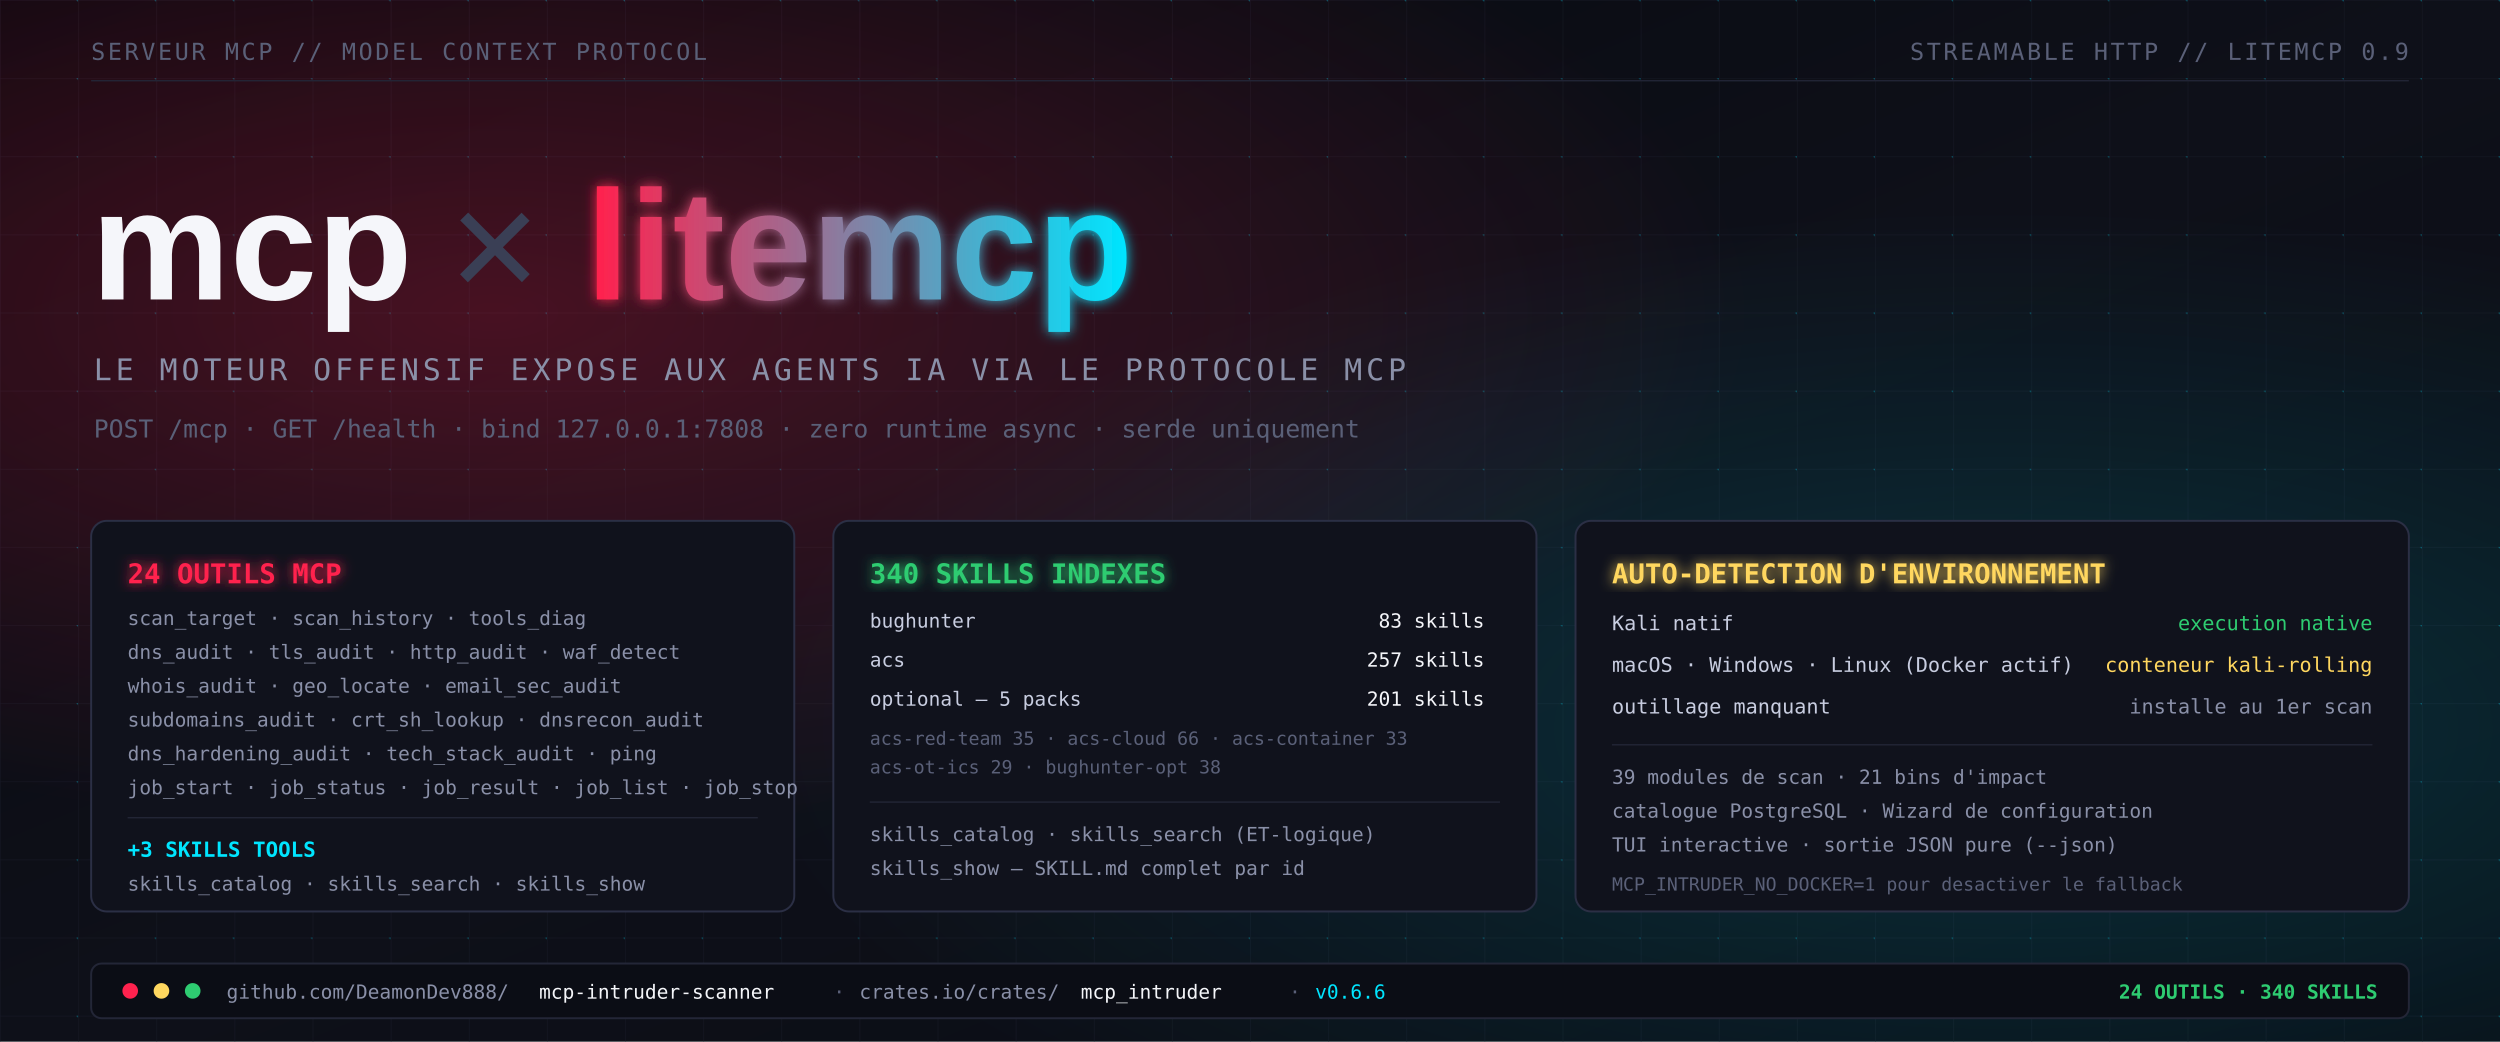
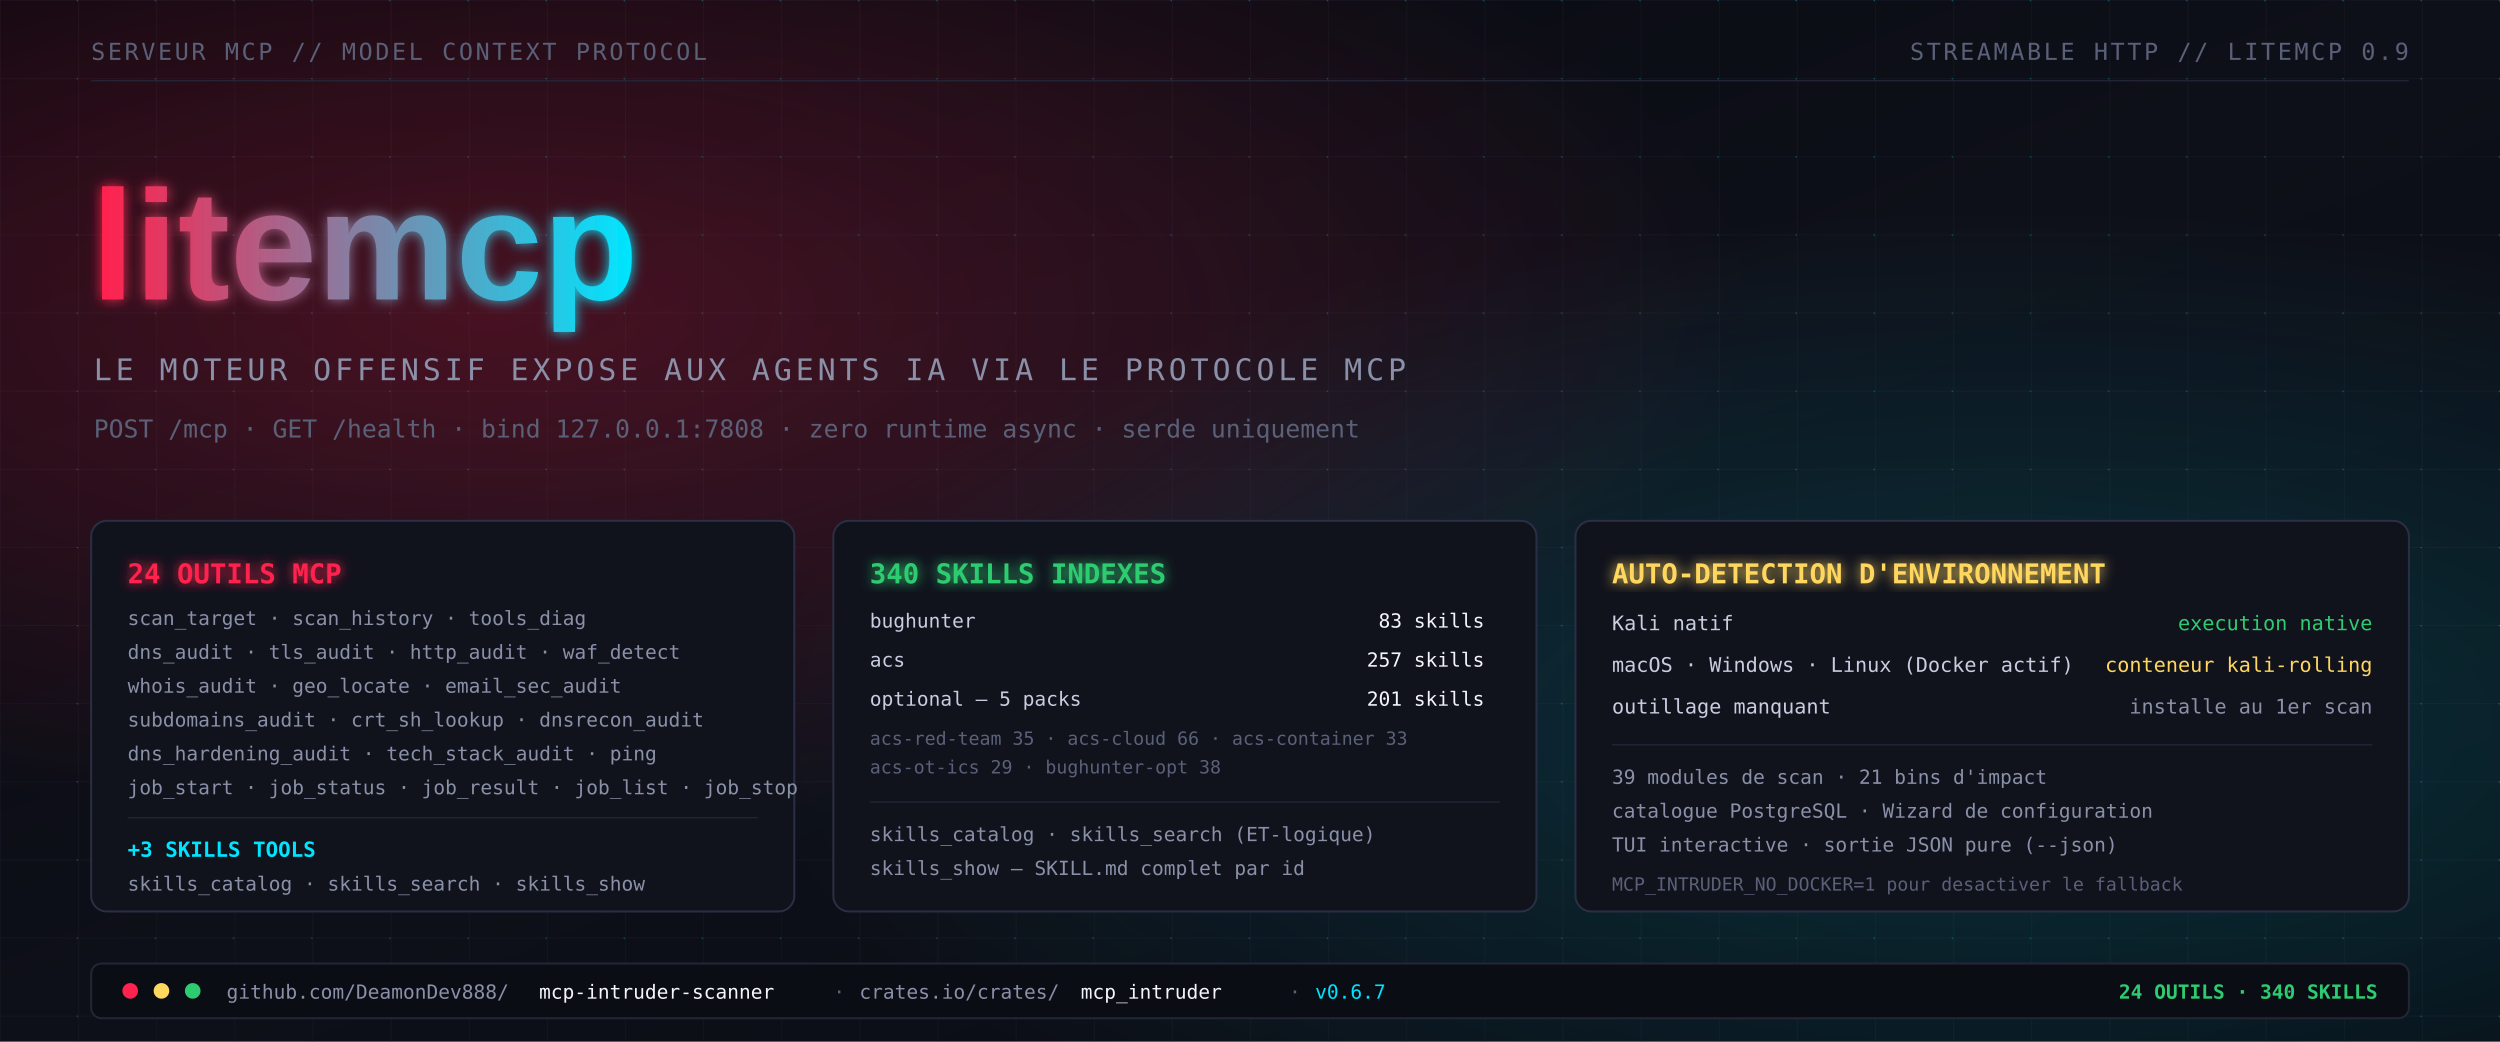
- <svg xmlns="http://www.w3.org/2000/svg" viewBox="0 0 1920 800" width="1920" height="800" role="img" aria-label="MCP Intruder x LiteMCP - 24 outils MCP, 340 skills, 39 modules de scan">
+ <svg xmlns="http://www.w3.org/2000/svg" viewBox="0 0 1920 800" width="1920" height="800" role="img" aria-label="LiteMCP - 24 outils MCP, 340 skills, 39 modules de scan">
  <defs>
    <linearGradient id="bg2" x1="0" y1="0" x2="1" y2="1">
      <stop offset="0%" stop-color="#07080e" />
      <stop offset="50%" stop-color="#0e1019" />
      <stop offset="100%" stop-color="#090c13" />
    </linearGradient>
    <radialGradient id="hot2" cx="20%" cy="30%" r="50%">
      <stop offset="0%" stop-color="#ff224e" stop-opacity="0.25" />
      <stop offset="100%" stop-color="#ff224e" stop-opacity="0" />
    </radialGradient>
    <radialGradient id="cool2" cx="80%" cy="70%" r="50%">
      <stop offset="0%" stop-color="#00e5ff" stop-opacity="0.16" />
      <stop offset="100%" stop-color="#00e5ff" stop-opacity="0" />
    </radialGradient>
    <pattern id="grid2" x="0" y="0" width="60" height="60" patternUnits="userSpaceOnUse">
      <path d="M 60 0 L 0 0 0 60" fill="none" stroke="#1d2030" stroke-width="0.8" opacity="0.6" />
      <circle cx="60" cy="0" r="1.2" fill="#00e5ff" opacity="0.3" />
    </pattern>
    <filter id="glow2" x="-40%" y="-40%" width="180%" height="180%">
      <feGaussianBlur stdDeviation="5" result="blur" />
      <feMerge>
        <feMergeNode in="blur" />
        <feMergeNode in="SourceGraphic" />
      </feMerge>
    </filter>
    <linearGradient id="litemcpGrad" x1="0" y1="0" x2="1" y2="0">
      <stop offset="0%" stop-color="#ff224e" />
      <stop offset="100%" stop-color="#00e5ff" />
    </linearGradient>
  </defs>
  <rect width="1920" height="800" fill="url(#bg2)" />
  <rect width="1920" height="800" fill="url(#grid2)" />
  <rect width="1920" height="800" fill="url(#hot2)" />
  <rect width="1920" height="800" fill="url(#cool2)" />
  <text x="70" y="46" font-family="monospace" font-size="18" fill="#5a6078" letter-spacing="2">SERVEUR MCP // MODEL CONTEXT PROTOCOL</text>
  <text x="1850" y="46" text-anchor="end" font-family="monospace" font-size="18" fill="#5a6078" letter-spacing="2">STREAMABLE HTTP // LITEMCP 0.9</text>
  <line x1="70" y1="62" x2="1850" y2="62" stroke="#232637" stroke-width="1" />
-   <text x="70" y="230" font-family="'Segoe UI', Arial, sans-serif" font-size="120" font-weight="800" fill="#f5f6fa">mcp</text>
-   <text x="345" y="230" font-family="'Segoe UI', Arial, sans-serif" font-size="120" font-weight="300" fill="#3a3f55">×</text>
-   <text x="450" y="230" font-family="'Segoe UI', Arial, sans-serif" font-size="120" font-weight="800" fill="url(#litemcpGrad)" filter="url(#glow2)">litemcp</text>
+   <text x="70" y="230" font-family="'Segoe UI', Arial, sans-serif" font-size="120" font-weight="800" fill="url(#litemcpGrad)" filter="url(#glow2)">litemcp</text>
  <text x="72" y="292" font-family="monospace" font-size="23" fill="#8a90a8" letter-spacing="3">LE MOTEUR OFFENSIF EXPOSE AUX AGENTS IA VIA LE PROTOCOLE MCP</text>
  <text x="72" y="336" font-family="monospace" font-size="19" fill="#5a6078">POST /mcp  ·  GET /health  ·  bind 127.0.0.1:7808  ·  zero runtime async  ·  serde uniquement</text>
  <g transform="translate(70,400)">
    <rect width="540" height="300" rx="12" fill="#10121c" stroke="#2b2f45" stroke-width="1.5" />
    <text x="28" y="48" font-family="monospace" font-size="21" fill="#ff224e" font-weight="bold" filter="url(#glow2)">24 OUTILS MCP</text>
    <text x="28" y="80" font-family="monospace" font-size="15" fill="#8a90a8">scan_target · scan_history · tools_diag</text>
    <text x="28" y="106" font-family="monospace" font-size="15" fill="#8a90a8">dns_audit · tls_audit · http_audit · waf_detect</text>
    <text x="28" y="132" font-family="monospace" font-size="15" fill="#8a90a8">whois_audit · geo_locate · email_sec_audit</text>
    <text x="28" y="158" font-family="monospace" font-size="15" fill="#8a90a8">subdomains_audit · crt_sh_lookup · dnsrecon_audit</text>
    <text x="28" y="184" font-family="monospace" font-size="15" fill="#8a90a8">dns_hardening_audit · tech_stack_audit · ping</text>
    <text x="28" y="210" font-family="monospace" font-size="15" fill="#8a90a8">job_start · job_status · job_result · job_list · job_stop</text>
    <line x1="28" y1="228" x2="512" y2="228" stroke="#232637" stroke-width="1" />
    <text x="28" y="258" font-family="monospace" font-size="16" fill="#00e5ff" font-weight="bold">+3 SKILLS TOOLS</text>
    <text x="28" y="284" font-family="monospace" font-size="15" fill="#8a90a8">skills_catalog · skills_search · skills_show</text>
  </g>
  <g transform="translate(640,400)">
    <rect width="540" height="300" rx="12" fill="#10121c" stroke="#2b2f45" stroke-width="1.5" />
    <text x="28" y="48" font-family="monospace" font-size="21" fill="#2ecc71" font-weight="bold" filter="url(#glow2)">340 SKILLS INDEXES</text>
    <text x="28" y="82" font-family="monospace" font-size="15" fill="#c8cde0">bughunter</text>
    <text x="500" y="82" text-anchor="end" font-family="monospace" font-size="15" fill="#f5f6fa">83 skills</text>
    <text x="28" y="112" font-family="monospace" font-size="15" fill="#c8cde0">acs</text>
    <text x="500" y="112" text-anchor="end" font-family="monospace" font-size="15" fill="#f5f6fa">257 skills</text>
    <text x="28" y="142" font-family="monospace" font-size="15" fill="#c8cde0">optional — 5 packs</text>
    <text x="500" y="142" text-anchor="end" font-family="monospace" font-size="15" fill="#f5f6fa">201 skills</text>
    <text x="28" y="172" font-family="monospace" font-size="14" fill="#5a6078">acs-red-team 35 · acs-cloud 66 · acs-container 33</text>
    <text x="28" y="194" font-family="monospace" font-size="14" fill="#5a6078">acs-ot-ics 29 · bughunter-opt 38</text>
    <line x1="28" y1="216" x2="512" y2="216" stroke="#232637" stroke-width="1" />
    <text x="28" y="246" font-family="monospace" font-size="15" fill="#8a90a8">skills_catalog · skills_search (ET-logique)</text>
    <text x="28" y="272" font-family="monospace" font-size="15" fill="#8a90a8">skills_show — SKILL.md complet par id</text>
  </g>
  <g transform="translate(1210,400)">
    <rect width="640" height="300" rx="12" fill="#10121c" stroke="#2b2f45" stroke-width="1.5" />
    <text x="28" y="48" font-family="monospace" font-size="21" fill="#ffd75f" font-weight="bold" filter="url(#glow2)">AUTO-DETECTION D'ENVIRONNEMENT</text>
    <text x="28" y="84" font-family="monospace" font-size="15.5" fill="#c8cde0">Kali natif</text>
    <text x="612" y="84" text-anchor="end" font-family="monospace" font-size="15.5" fill="#2ecc71">execution native</text>
    <text x="28" y="116" font-family="monospace" font-size="15.5" fill="#c8cde0">macOS · Windows · Linux (Docker actif)</text>
    <text x="612" y="116" text-anchor="end" font-family="monospace" font-size="15.5" fill="#ffd75f">conteneur kali-rolling</text>
    <text x="28" y="148" font-family="monospace" font-size="15.5" fill="#c8cde0">outillage manquant</text>
    <text x="612" y="148" text-anchor="end" font-family="monospace" font-size="15.5" fill="#8a90a8">installe au 1er scan</text>
    <line x1="28" y1="172" x2="612" y2="172" stroke="#232637" stroke-width="1" />
    <text x="28" y="202" font-family="monospace" font-size="15" fill="#8a90a8">39 modules de scan · 21 bins d'impact</text>
    <text x="28" y="228" font-family="monospace" font-size="15" fill="#8a90a8">catalogue PostgreSQL · Wizard de configuration</text>
    <text x="28" y="254" font-family="monospace" font-size="15" fill="#8a90a8">TUI interactive · sortie JSON pure (--json)</text>
    <text x="28" y="284" font-family="monospace" font-size="14" fill="#5a6078">MCP_INTRUDER_NO_DOCKER=1 pour desactiver le fallback</text>
  </g>
  <g transform="translate(70,740)">
    <rect width="1780" height="42" rx="8" fill="#0b0d15" stroke="#232637" stroke-width="1.5" />
    <circle cx="30" cy="21" r="6" fill="#ff224e" />
    <circle cx="54" cy="21" r="6" fill="#ffd75f" />
    <circle cx="78" cy="21" r="6" fill="#2ecc71" />
    <text x="104" y="27" font-family="monospace" font-size="15" fill="#8a90a8">github.com/DeamonDev888/</text>
    <text x="344" y="27" font-family="monospace" font-size="15" fill="#f5f6fa">mcp-intruder-scanner</text>
    <text x="570" y="27" font-family="monospace" font-size="15" fill="#5a6078">·</text>
    <text x="590" y="27" font-family="monospace" font-size="15" fill="#8a90a8">crates.io/crates/</text>
    <text x="760" y="27" font-family="monospace" font-size="15" fill="#f5f6fa">mcp_intruder</text>
    <text x="920" y="27" font-family="monospace" font-size="15" fill="#5a6078">·</text>
-     <text x="940" y="27" font-family="monospace" font-size="15" fill="#00e5ff">v0.6.6</text>
+     <text x="940" y="27" font-family="monospace" font-size="15" fill="#00e5ff">v0.6.7</text>
    <text x="1756" y="27" text-anchor="end" font-family="monospace" font-size="15" fill="#2ecc71" font-weight="bold">24 OUTILS · 340 SKILLS</text>
  </g>
</svg>
